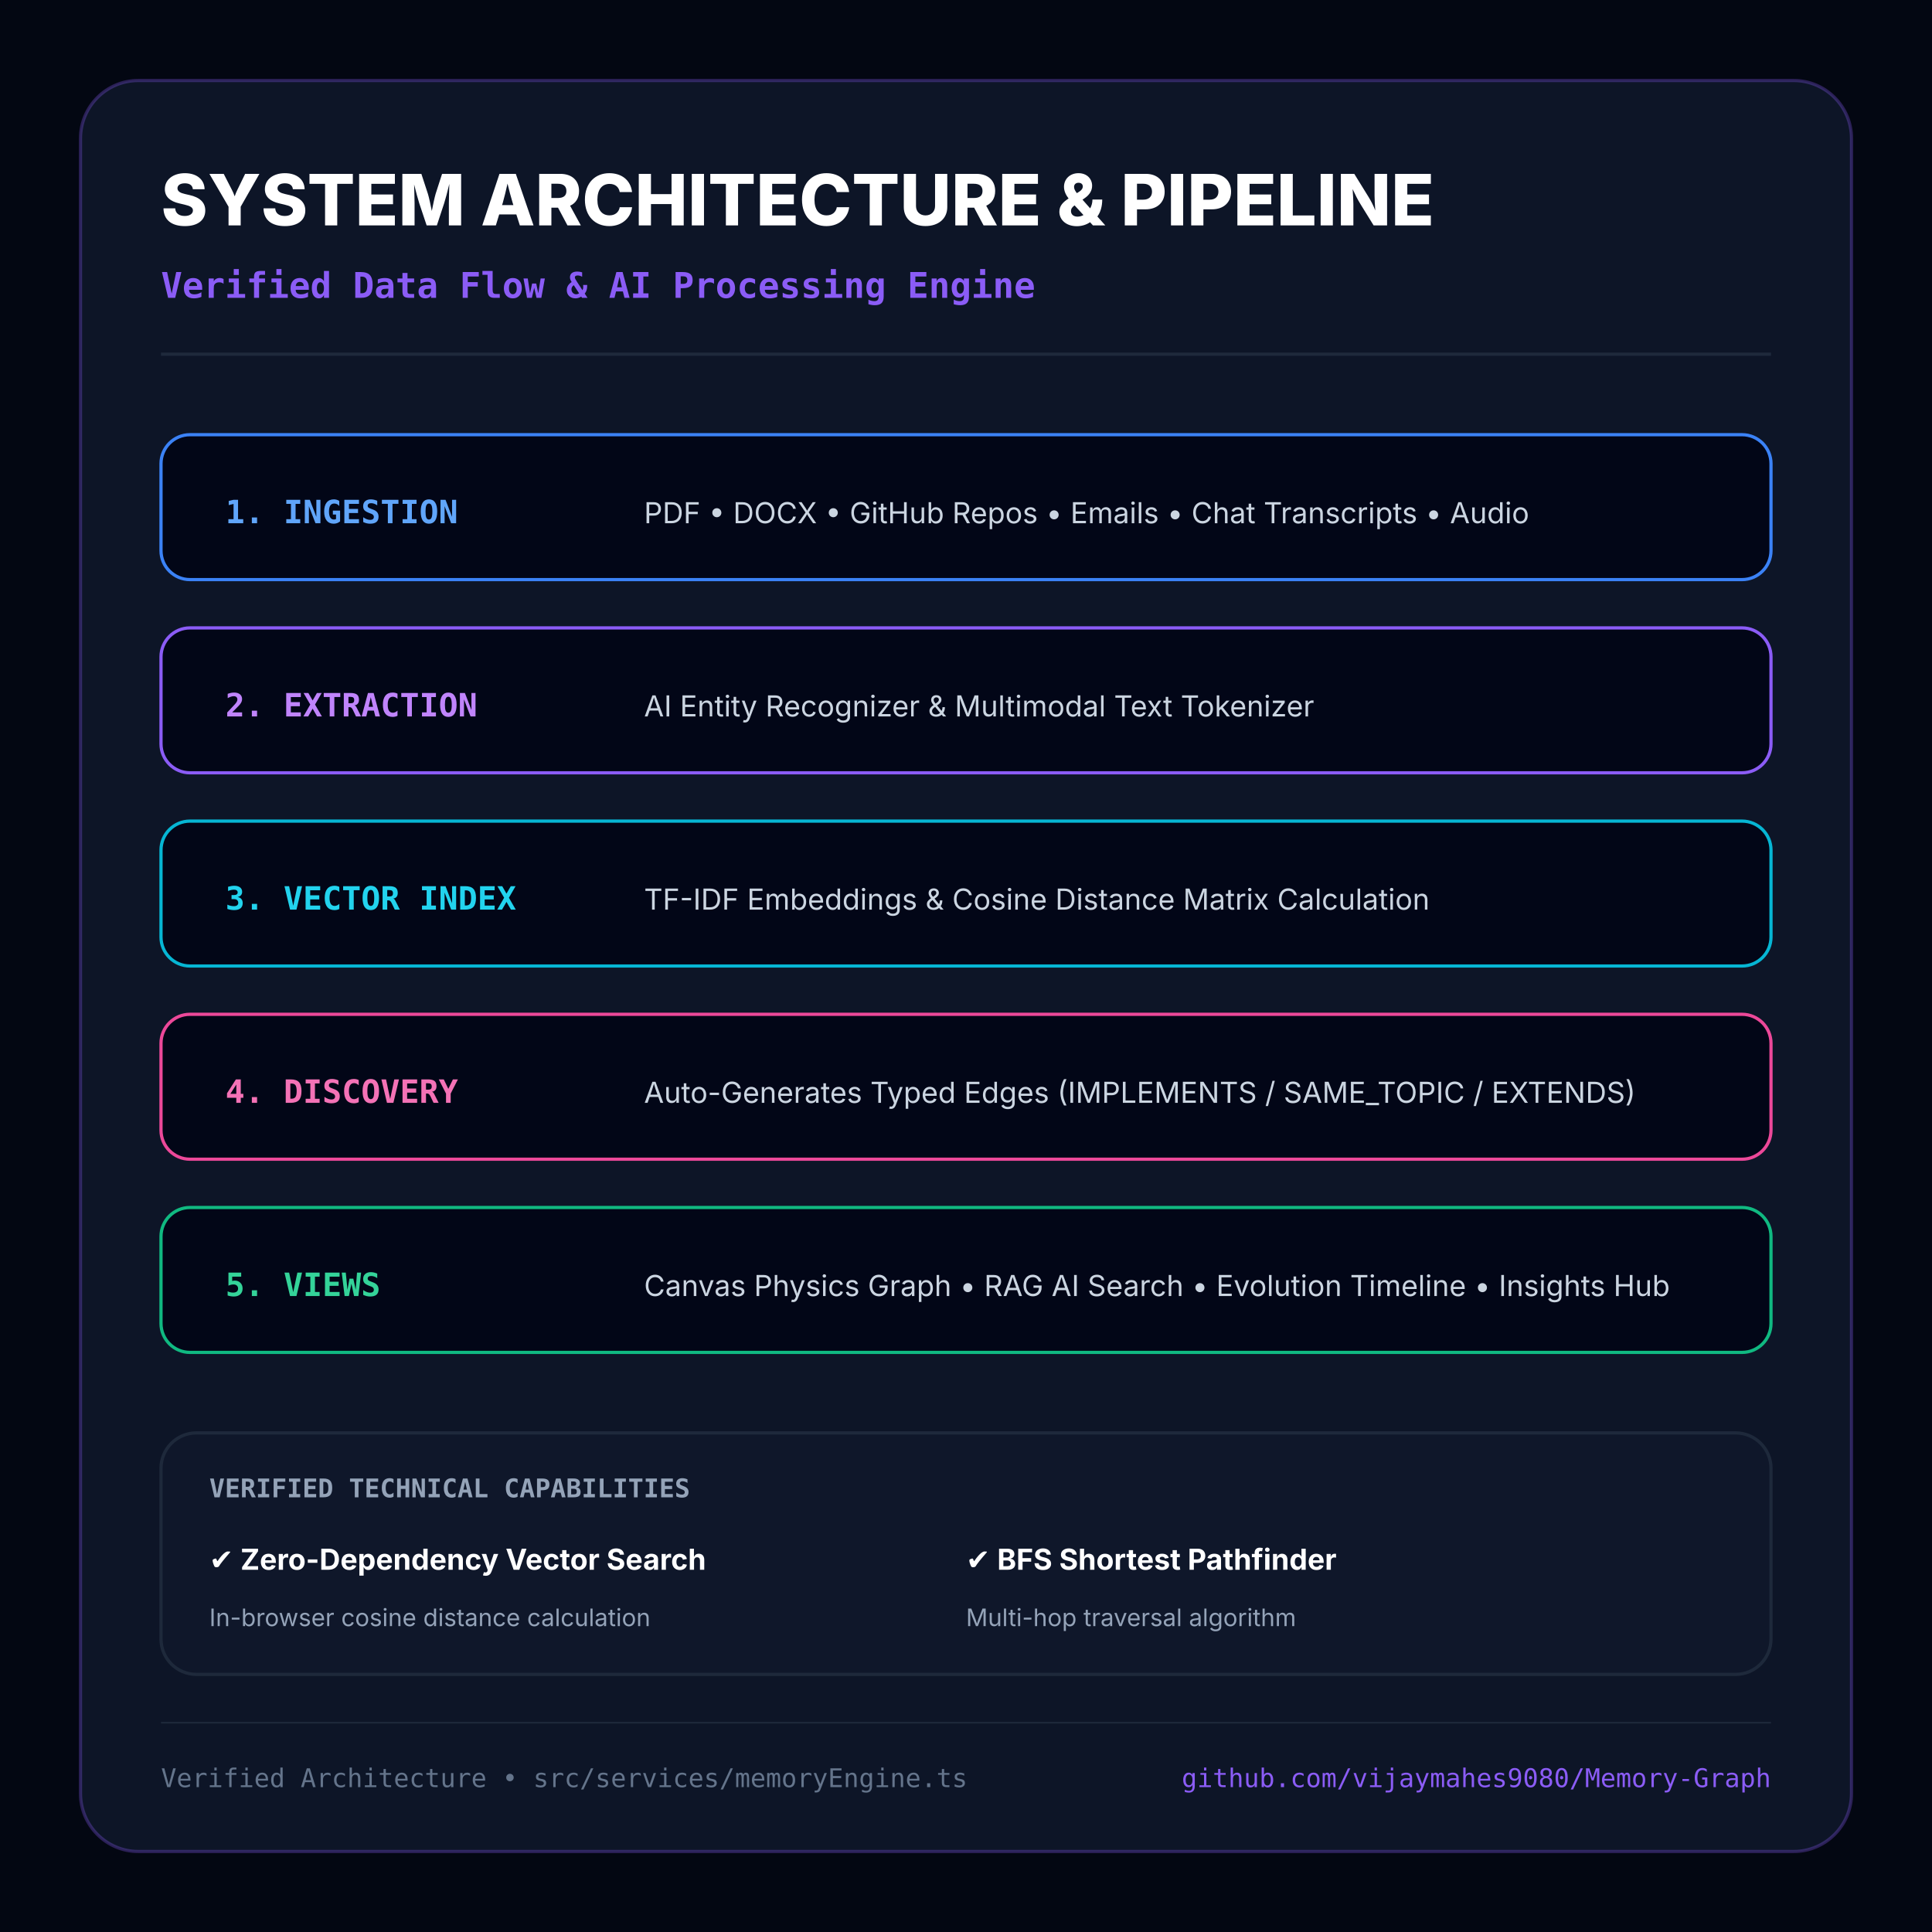
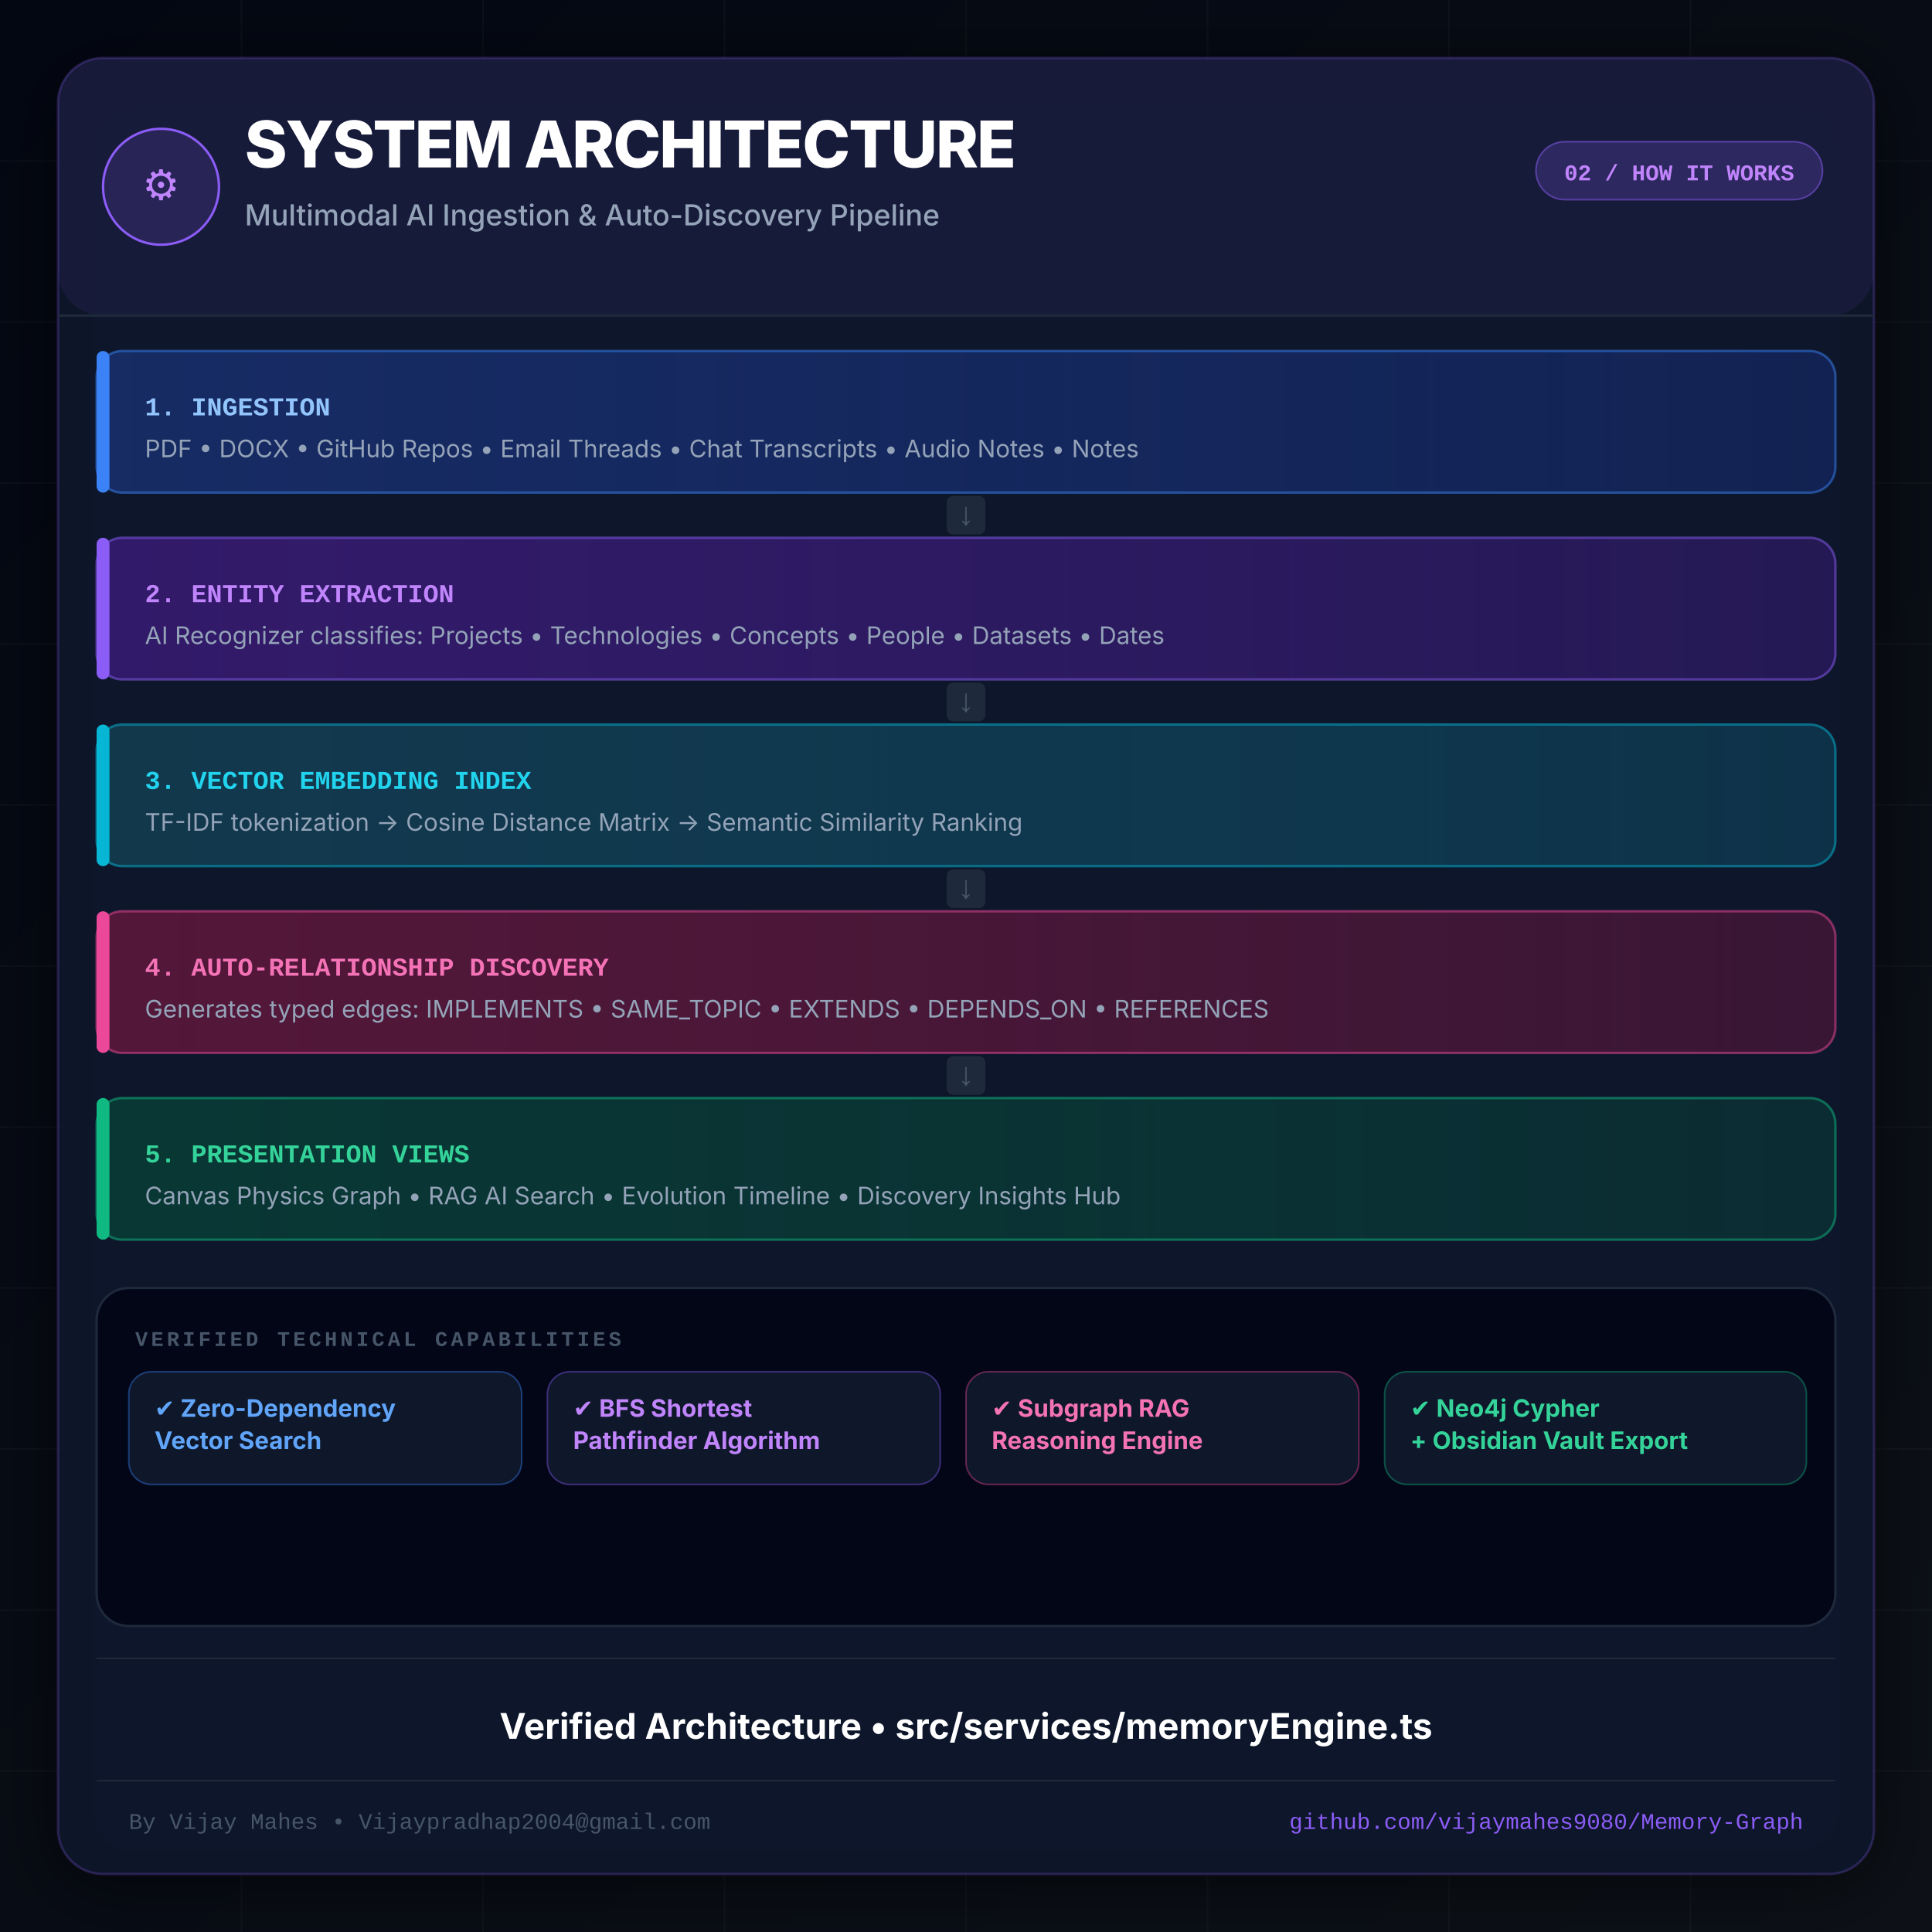
<svg xmlns="http://www.w3.org/2000/svg" viewBox="0 0 1200 1200" width="1200" height="1200">
-   <rect width="1200" height="1200" fill="#030712" />
-   <rect x="50" y="50" width="1100" height="1100" rx="36" fill="#0f172a" fill-opacity="0.9" stroke="#8b5cf6" stroke-opacity="0.3" stroke-width="2" />
-   <text x="100" y="140" font-family="Inter, sans-serif" font-size="44" font-weight="800" fill="#ffffff">SYSTEM ARCHITECTURE &amp; PIPELINE</text>
-   <text x="100" y="185" font-family="JetBrains Mono, monospace" font-size="22" font-weight="600" fill="#8b5cf6">Verified Data Flow &amp; AI Processing Engine</text>
-   <line x1="100" y1="220" x2="1100" y2="220" stroke="#1e293b" stroke-width="2" />
-   <rect x="100" y="270" width="1000" height="90" rx="18" fill="#020617" stroke="#3b82f6" stroke-width="2" />
-   <text x="140" y="325" font-family="JetBrains Mono, monospace" font-size="20" font-weight="800" fill="#60a5fa">1. INGESTION</text>
-   <text x="400" y="325" font-family="Inter, sans-serif" font-size="18" fill="#cbd5e1">PDF • DOCX • GitHub Repos • Emails • Chat Transcripts • Audio</text>
-   <rect x="100" y="390" width="1000" height="90" rx="18" fill="#020617" stroke="#8b5cf6" stroke-width="2" />
-   <text x="140" y="445" font-family="JetBrains Mono, monospace" font-size="20" font-weight="800" fill="#c084fc">2. EXTRACTION</text>
-   <text x="400" y="445" font-family="Inter, sans-serif" font-size="18" fill="#cbd5e1">AI Entity Recognizer &amp; Multimodal Text Tokenizer</text>
-   <rect x="100" y="510" width="1000" height="90" rx="18" fill="#020617" stroke="#06b6d4" stroke-width="2" />
-   <text x="140" y="565" font-family="JetBrains Mono, monospace" font-size="20" font-weight="800" fill="#22d3ee">3. VECTOR INDEX</text>
-   <text x="400" y="565" font-family="Inter, sans-serif" font-size="18" fill="#cbd5e1">TF-IDF Embeddings &amp; Cosine Distance Matrix Calculation</text>
-   <rect x="100" y="630" width="1000" height="90" rx="18" fill="#020617" stroke="#ec4899" stroke-width="2" />
-   <text x="140" y="685" font-family="JetBrains Mono, monospace" font-size="20" font-weight="800" fill="#f472b6">4. DISCOVERY</text>
-   <text x="400" y="685" font-family="Inter, sans-serif" font-size="18" fill="#cbd5e1">Auto-Generates Typed Edges (IMPLEMENTS / SAME_TOPIC / EXTENDS)</text>
-   <rect x="100" y="750" width="1000" height="90" rx="18" fill="#020617" stroke="#10b981" stroke-width="2" />
-   <text x="140" y="805" font-family="JetBrains Mono, monospace" font-size="20" font-weight="800" fill="#34d399">5. VIEWS</text>
-   <text x="400" y="805" font-family="Inter, sans-serif" font-size="18" fill="#cbd5e1">Canvas Physics Graph • RAG AI Search • Evolution Timeline • Insights Hub</text>
-   <rect x="100" y="890" width="1000" height="150" rx="22" fill="#0f172a" stroke="#1e293b" stroke-width="2" />
-   <text x="130" y="930" font-family="JetBrains Mono, monospace" font-size="16" font-weight="800" fill="#94a3b8">VERIFIED TECHNICAL CAPABILITIES</text>
-   <text x="130" y="975" font-family="Inter, sans-serif" font-size="18" font-weight="700" fill="#ffffff">✔ Zero-Dependency Vector Search</text>
-   <text x="130" y="1010" font-family="Inter, sans-serif" font-size="15" fill="#94a3b8">In-browser cosine distance calculation</text>
-   <text x="600" y="975" font-family="Inter, sans-serif" font-size="18" font-weight="700" fill="#ffffff">✔ BFS Shortest Pathfinder</text>
-   <text x="600" y="1010" font-family="Inter, sans-serif" font-size="15" fill="#94a3b8">Multi-hop traversal algorithm</text>
-   <line x1="100" y1="1070" x2="1100" y2="1070" stroke="#1e293b" stroke-width="1" />
-   <text x="100" y="1110" font-family="JetBrains Mono, monospace" font-size="16" fill="#64748b">Verified Architecture • src/services/memoryEngine.ts</text>
-   <text x="1100" y="1110" font-family="JetBrains Mono, monospace" font-size="16" fill="#8b5cf6" text-anchor="end">github.com/vijaymahes9080/Memory-Graph</text>
+   <defs>
+     <linearGradient id="bg2" x1="0" y1="0" x2="1" y2="1">
+       <stop offset="0%" stop-color="#030712" />
+       <stop offset="100%" stop-color="#0d1117" />
+     </linearGradient>
+     <linearGradient id="step1" x1="0" y1="0" x2="1" y2="0">
+       <stop offset="0%" stop-color="#1e3a8a" stop-opacity="0.6" />
+       <stop offset="100%" stop-color="#1e40af" stop-opacity="0.3" />
+     </linearGradient>
+     <linearGradient id="step2" x1="0" y1="0" x2="1" y2="0">
+       <stop offset="0%" stop-color="#4c1d95" stop-opacity="0.6" />
+       <stop offset="100%" stop-color="#5b21b6" stop-opacity="0.3" />
+     </linearGradient>
+     <linearGradient id="step3" x1="0" y1="0" x2="1" y2="0">
+       <stop offset="0%" stop-color="#164e63" stop-opacity="0.6" />
+       <stop offset="100%" stop-color="#0e7490" stop-opacity="0.3" />
+     </linearGradient>
+     <linearGradient id="step4" x1="0" y1="0" x2="1" y2="0">
+       <stop offset="0%" stop-color="#831843" stop-opacity="0.6" />
+       <stop offset="100%" stop-color="#9d174d" stop-opacity="0.3" />
+     </linearGradient>
+     <linearGradient id="step5" x1="0" y1="0" x2="1" y2="0">
+       <stop offset="0%" stop-color="#064e3b" stop-opacity="0.6" />
+       <stop offset="100%" stop-color="#065f46" stop-opacity="0.3" />
+     </linearGradient>
+     <filter id="shadow2">
+       <feDropShadow dx="0" dy="8" stdDeviation="20" flood-color="#000000" flood-opacity="0.6" />
+     </filter>
+   </defs>
+   <rect width="1200" height="1200" fill="url(#bg2)" />
+   <g stroke="#ffffff" stroke-opacity="0.03" stroke-width="1">
+     <line x1="0" y1="100" x2="1200" y2="100" />
+     <line x1="0" y1="200" x2="1200" y2="200" />
+     <line x1="0" y1="300" x2="1200" y2="300" />
+     <line x1="0" y1="400" x2="1200" y2="400" />
+     <line x1="0" y1="500" x2="1200" y2="500" />
+     <line x1="0" y1="600" x2="1200" y2="600" />
+     <line x1="0" y1="700" x2="1200" y2="700" />
+     <line x1="0" y1="800" x2="1200" y2="800" />
+     <line x1="0" y1="900" x2="1200" y2="900" />
+     <line x1="0" y1="1000" x2="1200" y2="1000" />
+     <line x1="0" y1="1100" x2="1200" y2="1100" />
+     <line x1="150" y1="0" x2="150" y2="1200" />
+     <line x1="300" y1="0" x2="300" y2="1200" />
+     <line x1="450" y1="0" x2="450" y2="1200" />
+     <line x1="600" y1="0" x2="600" y2="1200" />
+     <line x1="750" y1="0" x2="750" y2="1200" />
+     <line x1="900" y1="0" x2="900" y2="1200" />
+     <line x1="1050" y1="0" x2="1050" y2="1200" />
+   </g>
+   <rect x="36" y="36" width="1128" height="1128" rx="28" fill="#0f172a" fill-opacity="0.97" filter="url(#shadow2)" />
+   <rect x="36" y="36" width="1128" height="1128" rx="28" fill="none" stroke="#8b5cf6" stroke-opacity="0.25" stroke-width="1.5" />
+   <rect x="36" y="36" width="1128" height="160" rx="28" fill="#8b5cf6" fill-opacity="0.08" />
+   <line x1="36" y1="196" x2="1164" y2="196" stroke="#1e293b" stroke-width="1.5" />
+   <circle cx="100" cy="116" r="36" fill="#8b5cf6" fill-opacity="0.15" />
+   <circle cx="100" cy="116" r="36" fill="none" stroke="#8b5cf6" stroke-width="1.5" />
+   <text x="100" y="124" font-family="serif" font-size="26" fill="#c084fc" text-anchor="middle">⚙️</text>
+   <text x="152" y="104" font-family="Inter, Arial, sans-serif" font-size="40" font-weight="800" fill="#ffffff" letter-spacing="-1">SYSTEM ARCHITECTURE</text>
+   <text x="152" y="140" font-family="Inter, Arial, sans-serif" font-size="18" font-weight="500" fill="#94a3b8">Multimodal AI Ingestion &amp; Auto-Discovery Pipeline</text>
+   <rect x="954" y="88" width="178" height="36" rx="18" fill="#8b5cf6" fill-opacity="0.2" />
+   <rect x="954" y="88" width="178" height="36" rx="18" fill="none" stroke="#8b5cf6" stroke-opacity="0.5" stroke-width="1" />
+   <text x="1043" y="112" font-family="JetBrains Mono, Courier New, monospace" font-size="14" font-weight="700" fill="#c084fc" text-anchor="middle">02 / HOW IT WORKS</text>
+   <rect x="60" y="218" width="1080" height="88" rx="16" fill="url(#step1)" />
+   <rect x="60" y="218" width="1080" height="88" rx="16" fill="none" stroke="#3b82f6" stroke-opacity="0.5" stroke-width="1.5" />
+   <rect x="60" y="218" width="8" height="88" rx="4" fill="#3b82f6" />
+   <text x="90" y="258" font-family="JetBrains Mono, Courier New, monospace" font-size="16" font-weight="800" fill="#93c5fd">1. INGESTION</text>
+   <text x="90" y="284" font-family="Inter, Arial, sans-serif" font-size="15" fill="#94a3b8">PDF  •  DOCX  •  GitHub Repos  •  Email Threads  •  Chat Transcripts  •  Audio Notes  •  Notes</text>
+   <rect x="588" y="308" width="24" height="24" rx="4" fill="#1e293b" />
+   <text x="600" y="326" font-family="Arial, sans-serif" font-size="20" fill="#475569" text-anchor="middle">↓</text>
+   <rect x="60" y="334" width="1080" height="88" rx="16" fill="url(#step2)" />
+   <rect x="60" y="334" width="1080" height="88" rx="16" fill="none" stroke="#8b5cf6" stroke-opacity="0.5" stroke-width="1.5" />
+   <rect x="60" y="334" width="8" height="88" rx="4" fill="#8b5cf6" />
+   <text x="90" y="374" font-family="JetBrains Mono, Courier New, monospace" font-size="16" font-weight="800" fill="#c084fc">2. ENTITY EXTRACTION</text>
+   <text x="90" y="400" font-family="Inter, Arial, sans-serif" font-size="15" fill="#94a3b8">AI Recognizer classifies: Projects  •  Technologies  •  Concepts  •  People  •  Datasets  •  Dates</text>
+   <rect x="588" y="424" width="24" height="24" rx="4" fill="#1e293b" />
+   <text x="600" y="442" font-family="Arial, sans-serif" font-size="20" fill="#475569" text-anchor="middle">↓</text>
+   <rect x="60" y="450" width="1080" height="88" rx="16" fill="url(#step3)" />
+   <rect x="60" y="450" width="1080" height="88" rx="16" fill="none" stroke="#06b6d4" stroke-opacity="0.5" stroke-width="1.5" />
+   <rect x="60" y="450" width="8" height="88" rx="4" fill="#06b6d4" />
+   <text x="90" y="490" font-family="JetBrains Mono, Courier New, monospace" font-size="16" font-weight="800" fill="#22d3ee">3. VECTOR EMBEDDING INDEX</text>
+   <text x="90" y="516" font-family="Inter, Arial, sans-serif" font-size="15" fill="#94a3b8">TF-IDF tokenization  →  Cosine Distance Matrix  →  Semantic Similarity Ranking</text>
+   <rect x="588" y="540" width="24" height="24" rx="4" fill="#1e293b" />
+   <text x="600" y="558" font-family="Arial, sans-serif" font-size="20" fill="#475569" text-anchor="middle">↓</text>
+   <rect x="60" y="566" width="1080" height="88" rx="16" fill="url(#step4)" />
+   <rect x="60" y="566" width="1080" height="88" rx="16" fill="none" stroke="#ec4899" stroke-opacity="0.5" stroke-width="1.5" />
+   <rect x="60" y="566" width="8" height="88" rx="4" fill="#ec4899" />
+   <text x="90" y="606" font-family="JetBrains Mono, Courier New, monospace" font-size="16" font-weight="800" fill="#f472b6">4. AUTO-RELATIONSHIP DISCOVERY</text>
+   <text x="90" y="632" font-family="Inter, Arial, sans-serif" font-size="15" fill="#94a3b8">Generates typed edges: IMPLEMENTS  •  SAME_TOPIC  •  EXTENDS  •  DEPENDS_ON  •  REFERENCES</text>
+   <rect x="588" y="656" width="24" height="24" rx="4" fill="#1e293b" />
+   <text x="600" y="674" font-family="Arial, sans-serif" font-size="20" fill="#475569" text-anchor="middle">↓</text>
+   <rect x="60" y="682" width="1080" height="88" rx="16" fill="url(#step5)" />
+   <rect x="60" y="682" width="1080" height="88" rx="16" fill="none" stroke="#10b981" stroke-opacity="0.5" stroke-width="1.5" />
+   <rect x="60" y="682" width="8" height="88" rx="4" fill="#10b981" />
+   <text x="90" y="722" font-family="JetBrains Mono, Courier New, monospace" font-size="16" font-weight="800" fill="#34d399">5. PRESENTATION VIEWS</text>
+   <text x="90" y="748" font-family="Inter, Arial, sans-serif" font-size="15" fill="#94a3b8">Canvas Physics Graph  •  RAG AI Search  •  Evolution Timeline  •  Discovery Insights Hub</text>
+   <rect x="60" y="800" width="1080" height="210" rx="20" fill="#020617" />
+   <rect x="60" y="800" width="1080" height="210" rx="20" fill="none" stroke="#1e293b" stroke-width="1.5" />
+   <text x="84" y="836" font-family="JetBrains Mono, Courier New, monospace" font-size="13" font-weight="700" fill="#475569" letter-spacing="2">VERIFIED TECHNICAL CAPABILITIES</text>
+   <rect x="80" y="852" width="244" height="70" rx="14" fill="#0f172a" />
+   <rect x="80" y="852" width="244" height="70" rx="14" fill="none" stroke="#3b82f6" stroke-opacity="0.4" stroke-width="1" />
+   <text x="96" y="880" font-family="Inter, Arial, sans-serif" font-size="15" font-weight="700" fill="#60a5fa">✔ Zero-Dependency</text>
+   <text x="96" y="900" font-family="Inter, Arial, sans-serif" font-size="15" font-weight="700" fill="#60a5fa">Vector Search</text>
+   <rect x="340" y="852" width="244" height="70" rx="14" fill="#0f172a" />
+   <rect x="340" y="852" width="244" height="70" rx="14" fill="none" stroke="#8b5cf6" stroke-opacity="0.4" stroke-width="1" />
+   <text x="356" y="880" font-family="Inter, Arial, sans-serif" font-size="15" font-weight="700" fill="#c084fc">✔ BFS Shortest</text>
+   <text x="356" y="900" font-family="Inter, Arial, sans-serif" font-size="15" font-weight="700" fill="#c084fc">Pathfinder Algorithm</text>
+   <rect x="600" y="852" width="244" height="70" rx="14" fill="#0f172a" />
+   <rect x="600" y="852" width="244" height="70" rx="14" fill="none" stroke="#ec4899" stroke-opacity="0.4" stroke-width="1" />
+   <text x="616" y="880" font-family="Inter, Arial, sans-serif" font-size="15" font-weight="700" fill="#f472b6">✔ Subgraph RAG</text>
+   <text x="616" y="900" font-family="Inter, Arial, sans-serif" font-size="15" font-weight="700" fill="#f472b6">Reasoning Engine</text>
+   <rect x="860" y="852" width="262" height="70" rx="14" fill="#0f172a" />
+   <rect x="860" y="852" width="262" height="70" rx="14" fill="none" stroke="#10b981" stroke-opacity="0.4" stroke-width="1" />
+   <text x="876" y="880" font-family="Inter, Arial, sans-serif" font-size="15" font-weight="700" fill="#34d399">✔ Neo4j Cypher</text>
+   <text x="876" y="900" font-family="Inter, Arial, sans-serif" font-size="15" font-weight="700" fill="#34d399">+ Obsidian Vault Export</text>
+   <line x1="60" y1="1030" x2="1140" y2="1030" stroke="#1e293b" stroke-width="1" />
+   <text x="600" y="1080" font-family="Inter, Arial, sans-serif" font-size="22" font-weight="700" fill="#ffffff" text-anchor="middle">Verified Architecture  •  src/services/memoryEngine.ts</text>
+   <line x1="60" y1="1106" x2="1140" y2="1106" stroke="#1e293b" stroke-width="1" />
+   <text x="80" y="1136" font-family="JetBrains Mono, Courier New, monospace" font-size="14" fill="#475569">By Vijay Mahes  •  Vijaypradhap2004@gmail.com</text>
+   <text x="1120" y="1136" font-family="JetBrains Mono, Courier New, monospace" font-size="14" fill="#8b5cf6" text-anchor="end">github.com/vijaymahes9080/Memory-Graph</text>
</svg>
